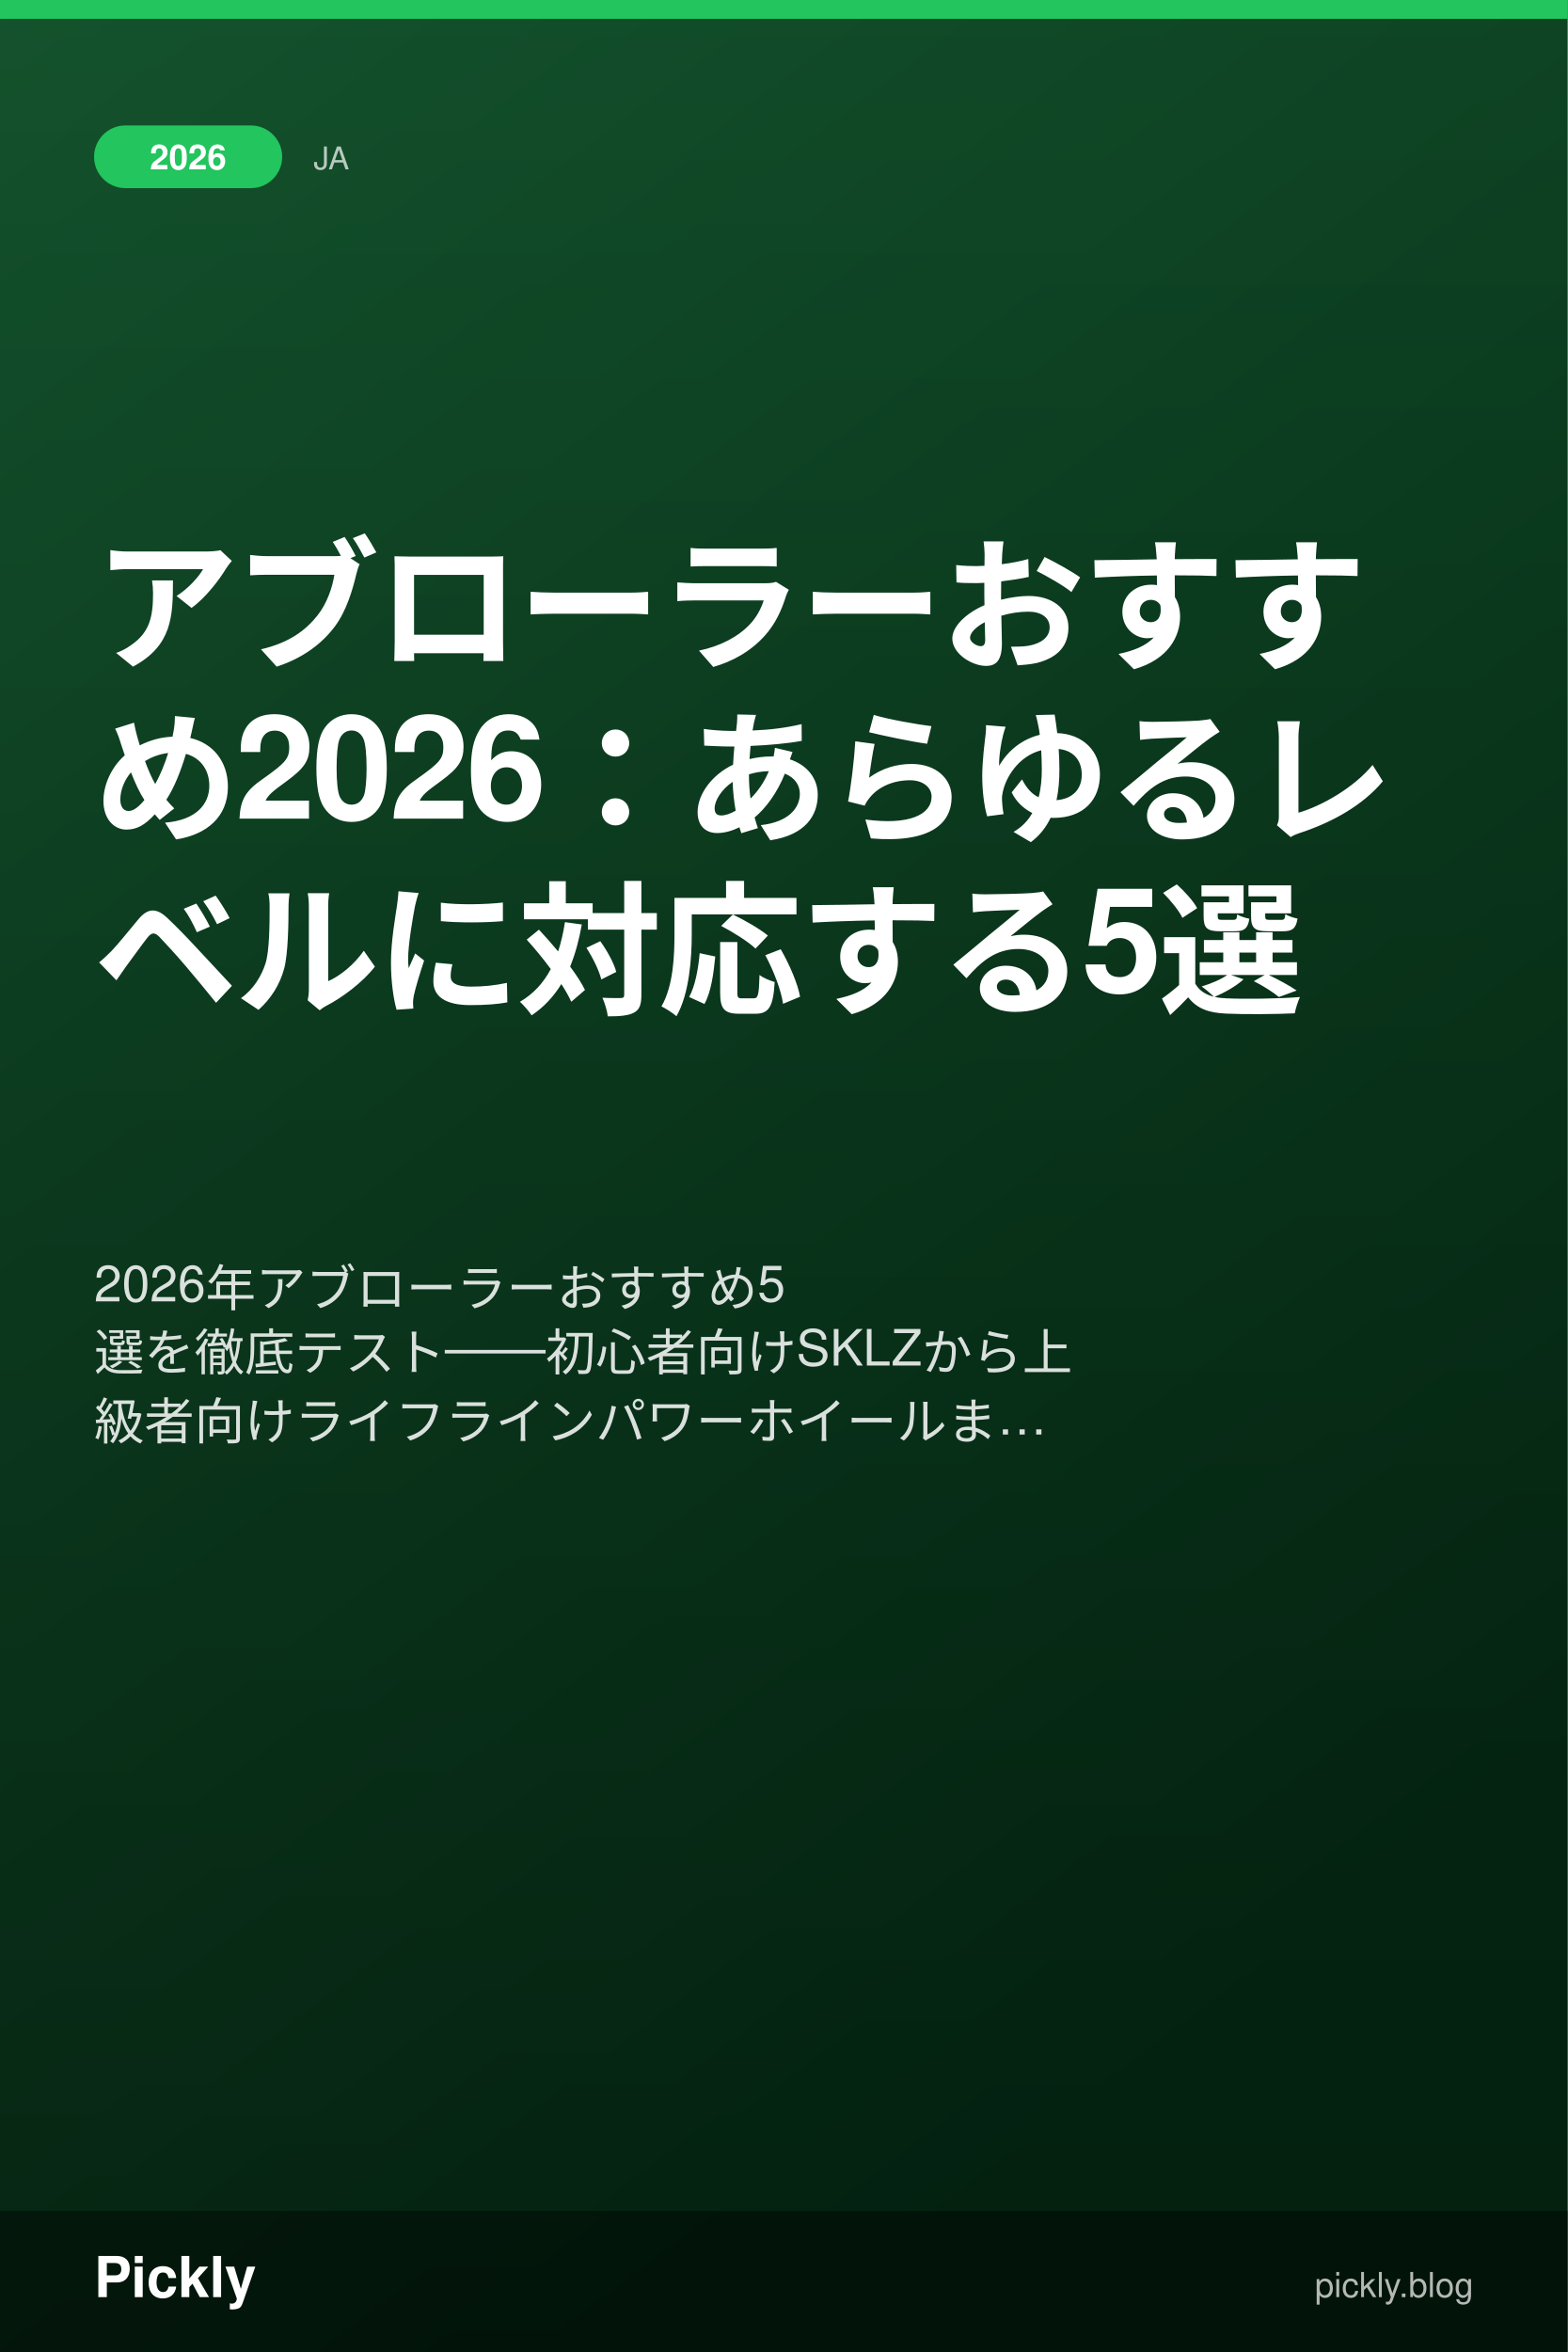
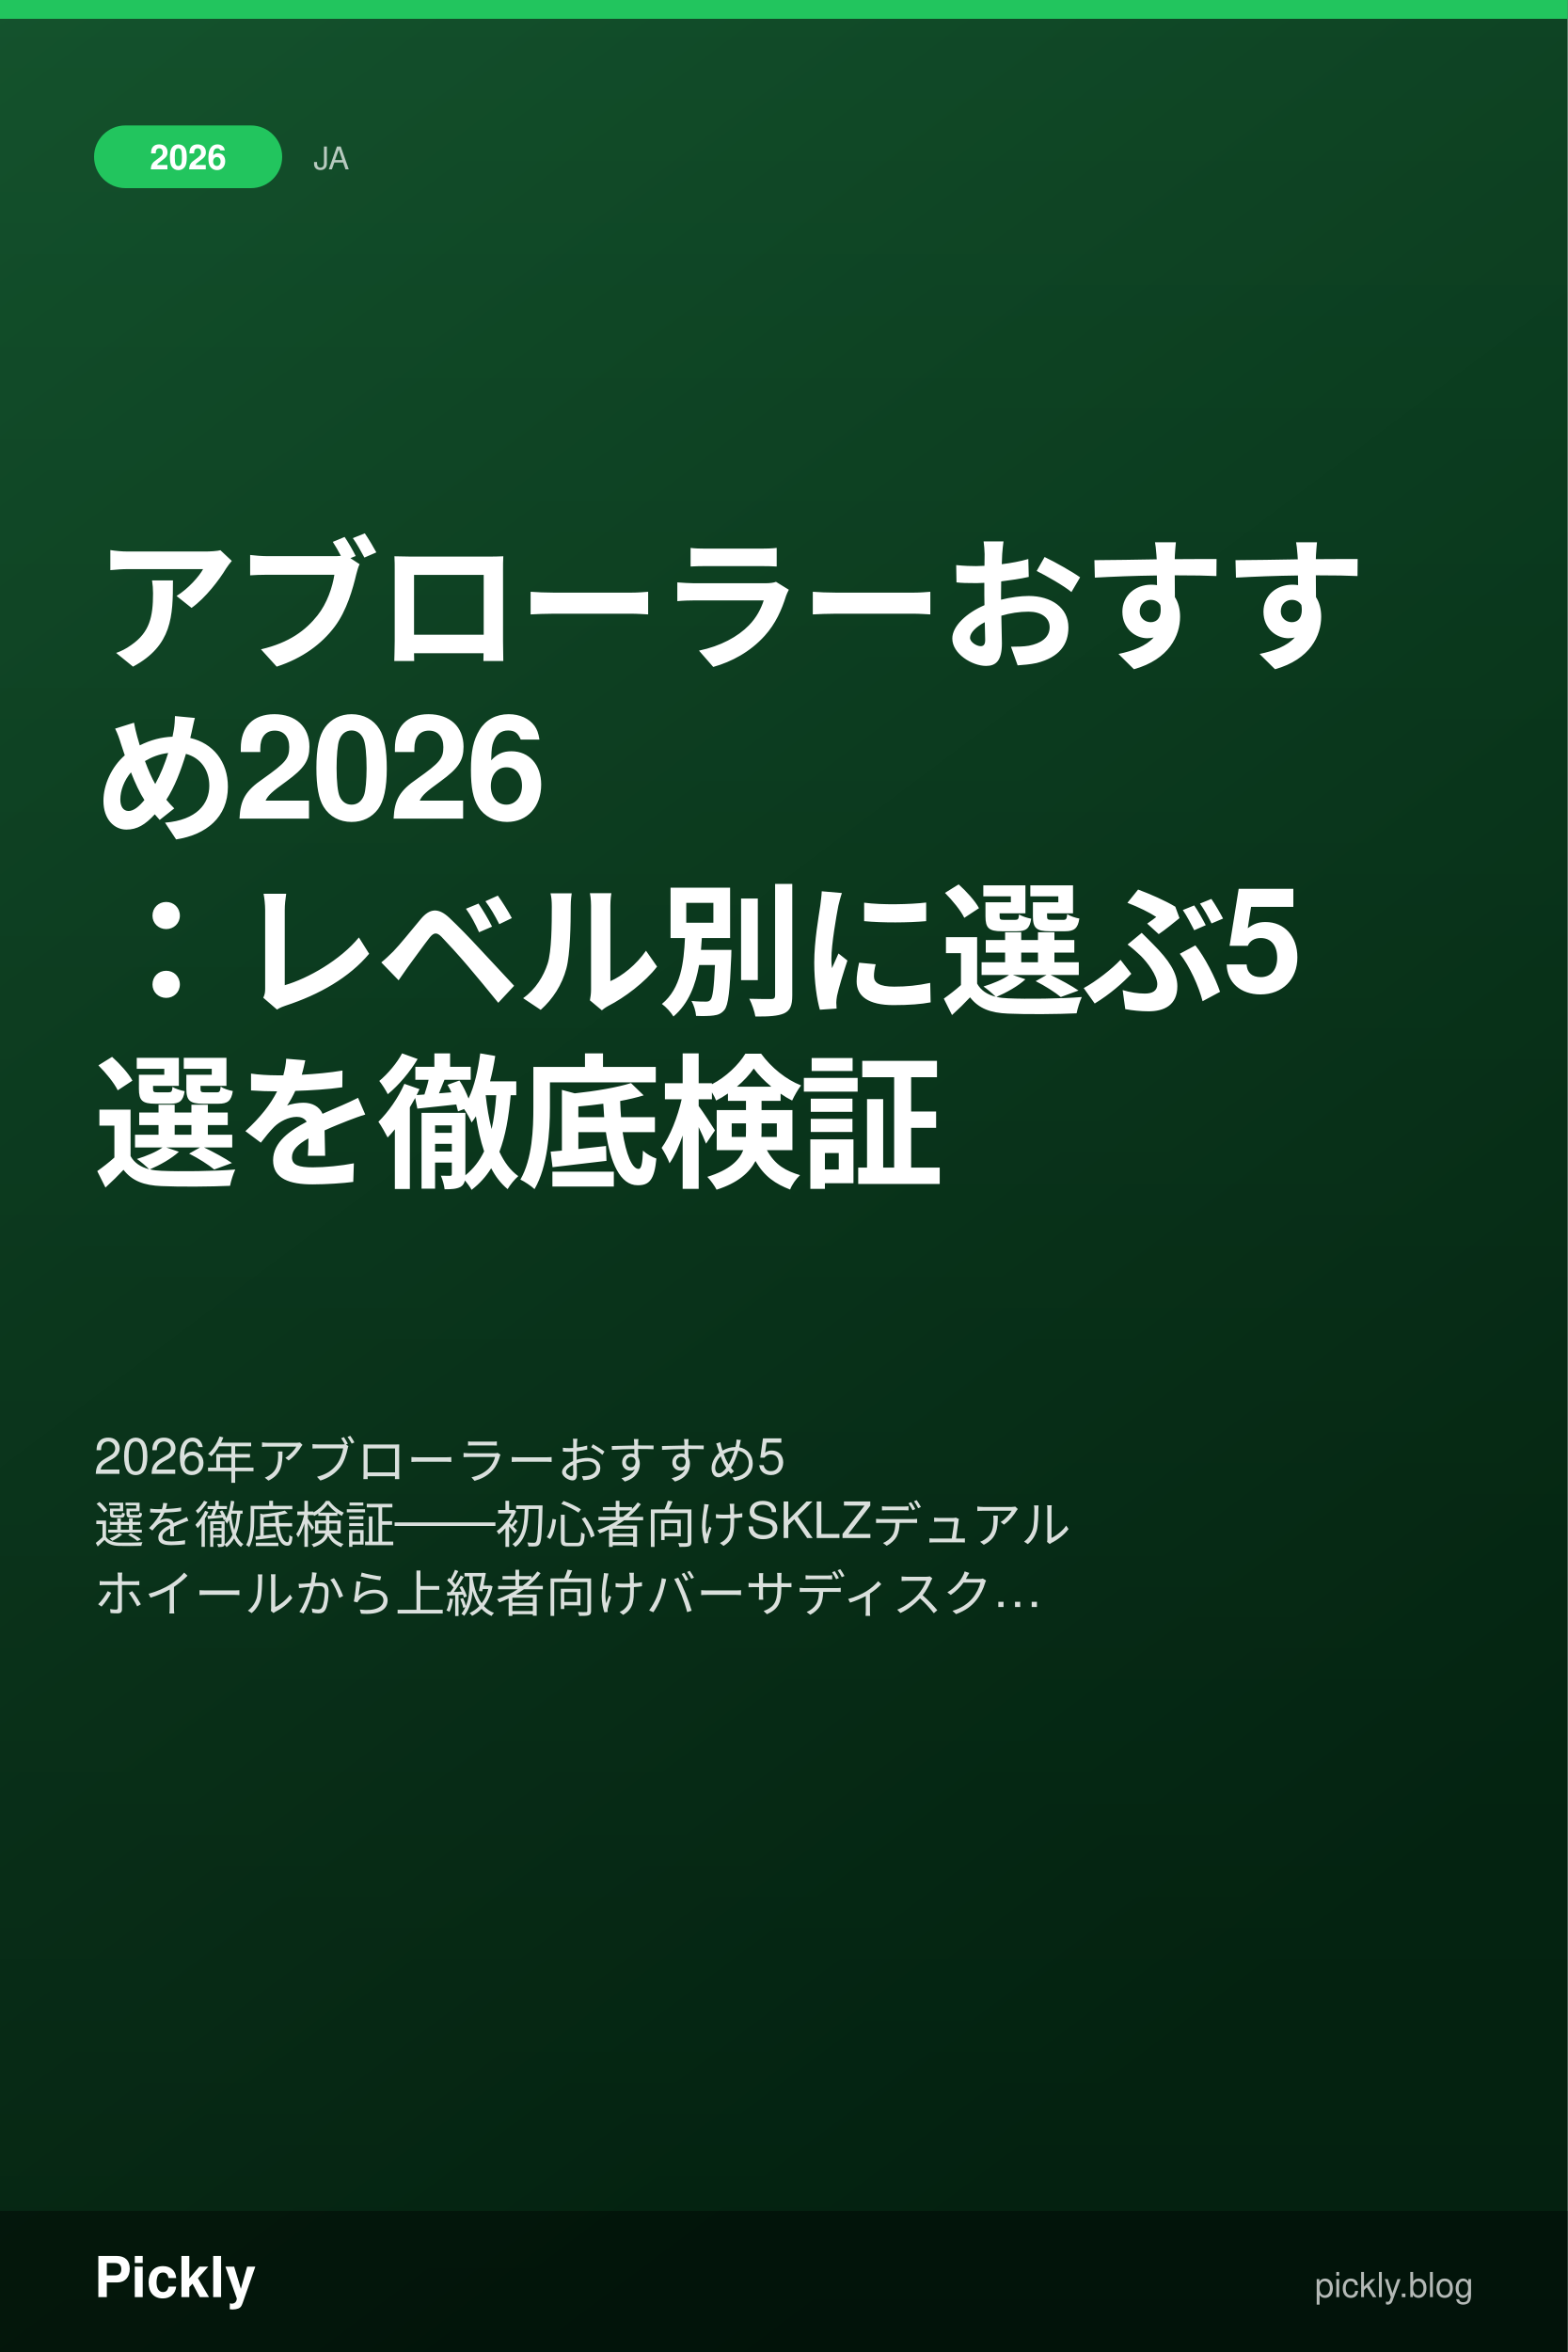
<svg xmlns="http://www.w3.org/2000/svg" width="1000" height="1500" viewBox="0 0 1000 1500">
  <defs>
    <linearGradient id="bg" x1="0" y1="0" x2="0.5" y2="1">
      <stop offset="0" stop-color="#14532d" />
      <stop offset="1" stop-color="#052e16" />
    </linearGradient>
    <linearGradient id="overlay" x1="0" y1="0" x2="0" y2="1">
      <stop offset="0" stop-color="rgba(0,0,0,0)" />
      <stop offset="1" stop-color="rgba(0,0,0,0.3)" />
    </linearGradient>
  </defs>
  <rect width="1000" height="1500" fill="url(#bg)" />
  <rect width="1000" height="1500" fill="url(#overlay)" />
  <rect x="0" y="0" width="1000" height="12" fill="#22c55e" />
  <rect x="60" y="80" width="120" height="40" rx="20" fill="#22c55e" />
  <text x="120" y="108" font-family="'Helvetica Neue', Helvetica, Arial, 'Hiragino Sans GB', 'Hiragino Sans', 'PingFang SC', 'PingFang TC', 'Apple SD Gothic Neo', 'Kohinoor Devanagari', 'Devanagari Sangam MN', 'Geeza Pro', 'SF Arabic', Thonburi, 'Sukhumvit Set', 'Arial Unicode MS', sans-serif" font-size="22" fill="#ffffff" font-weight="700" text-anchor="middle">2026</text>
  <text x="200" y="108" font-family="'Helvetica Neue', Helvetica, Arial, 'Hiragino Sans GB', 'Hiragino Sans', 'PingFang SC', 'PingFang TC', 'Apple SD Gothic Neo', 'Kohinoor Devanagari', 'Devanagari Sangam MN', 'Geeza Pro', 'SF Arabic', Thonburi, 'Sukhumvit Set', 'Arial Unicode MS', sans-serif" font-size="20" fill="rgba(255,255,255,0.7)" font-weight="500">JA</text>
  <text x="60" y="420" font-family="'Helvetica Neue', Helvetica, Arial, 'Hiragino Sans GB', 'Hiragino Sans', 'PingFang SC', 'PingFang TC', 'Apple SD Gothic Neo', 'Kohinoor Devanagari', 'Devanagari Sangam MN', 'Geeza Pro', 'SF Arabic', Thonburi, 'Sukhumvit Set', 'Arial Unicode MS', sans-serif" font-size="92" fill="#ffffff" font-weight="900" letter-spacing="-2" text-anchor="start">アブローラーおすす</text>
-   <text x="60" y="530" font-family="'Helvetica Neue', Helvetica, Arial, 'Hiragino Sans GB', 'Hiragino Sans', 'PingFang SC', 'PingFang TC', 'Apple SD Gothic Neo', 'Kohinoor Devanagari', 'Devanagari Sangam MN', 'Geeza Pro', 'SF Arabic', Thonburi, 'Sukhumvit Set', 'Arial Unicode MS', sans-serif" font-size="92" fill="#ffffff" font-weight="900" letter-spacing="-2" text-anchor="start">め2026：あらゆるレ</text>
-   <text x="60" y="640" font-family="'Helvetica Neue', Helvetica, Arial, 'Hiragino Sans GB', 'Hiragino Sans', 'PingFang SC', 'PingFang TC', 'Apple SD Gothic Neo', 'Kohinoor Devanagari', 'Devanagari Sangam MN', 'Geeza Pro', 'SF Arabic', Thonburi, 'Sukhumvit Set', 'Arial Unicode MS', sans-serif" font-size="92" fill="#ffffff" font-weight="900" letter-spacing="-2" text-anchor="start">ベルに対応する5選</text>
-   <text x="60" y="830" font-family="'Helvetica Neue', Helvetica, Arial, 'Hiragino Sans GB', 'Hiragino Sans', 'PingFang SC', 'PingFang TC', 'Apple SD Gothic Neo', 'Kohinoor Devanagari', 'Devanagari Sangam MN', 'Geeza Pro', 'SF Arabic', Thonburi, 'Sukhumvit Set', 'Arial Unicode MS', sans-serif" font-size="32" fill="rgba(255,255,255,0.85)" font-weight="400" text-anchor="start">2026年アブローラーおすすめ5</text>
-   <text x="60" y="874" font-family="'Helvetica Neue', Helvetica, Arial, 'Hiragino Sans GB', 'Hiragino Sans', 'PingFang SC', 'PingFang TC', 'Apple SD Gothic Neo', 'Kohinoor Devanagari', 'Devanagari Sangam MN', 'Geeza Pro', 'SF Arabic', Thonburi, 'Sukhumvit Set', 'Arial Unicode MS', sans-serif" font-size="32" fill="rgba(255,255,255,0.85)" font-weight="400" text-anchor="start">選を徹底テスト――初心者向けSKLZから上</text>
-   <text x="60" y="918" font-family="'Helvetica Neue', Helvetica, Arial, 'Hiragino Sans GB', 'Hiragino Sans', 'PingFang SC', 'PingFang TC', 'Apple SD Gothic Neo', 'Kohinoor Devanagari', 'Devanagari Sangam MN', 'Geeza Pro', 'SF Arabic', Thonburi, 'Sukhumvit Set', 'Arial Unicode MS', sans-serif" font-size="32" fill="rgba(255,255,255,0.85)" font-weight="400" text-anchor="start">級者向けライフラインパワーホイールま…</text>
+   <text x="60" y="530" font-family="'Helvetica Neue', Helvetica, Arial, 'Hiragino Sans GB', 'Hiragino Sans', 'PingFang SC', 'PingFang TC', 'Apple SD Gothic Neo', 'Kohinoor Devanagari', 'Devanagari Sangam MN', 'Geeza Pro', 'SF Arabic', Thonburi, 'Sukhumvit Set', 'Arial Unicode MS', sans-serif" font-size="92" fill="#ffffff" font-weight="900" letter-spacing="-2" text-anchor="start">め2026</text>
+   <text x="60" y="640" font-family="'Helvetica Neue', Helvetica, Arial, 'Hiragino Sans GB', 'Hiragino Sans', 'PingFang SC', 'PingFang TC', 'Apple SD Gothic Neo', 'Kohinoor Devanagari', 'Devanagari Sangam MN', 'Geeza Pro', 'SF Arabic', Thonburi, 'Sukhumvit Set', 'Arial Unicode MS', sans-serif" font-size="92" fill="#ffffff" font-weight="900" letter-spacing="-2" text-anchor="start">：レベル別に選ぶ5</text>
+   <text x="60" y="750" font-family="'Helvetica Neue', Helvetica, Arial, 'Hiragino Sans GB', 'Hiragino Sans', 'PingFang SC', 'PingFang TC', 'Apple SD Gothic Neo', 'Kohinoor Devanagari', 'Devanagari Sangam MN', 'Geeza Pro', 'SF Arabic', Thonburi, 'Sukhumvit Set', 'Arial Unicode MS', sans-serif" font-size="92" fill="#ffffff" font-weight="900" letter-spacing="-2" text-anchor="start">選を徹底検証</text>
+   <text x="60" y="940" font-family="'Helvetica Neue', Helvetica, Arial, 'Hiragino Sans GB', 'Hiragino Sans', 'PingFang SC', 'PingFang TC', 'Apple SD Gothic Neo', 'Kohinoor Devanagari', 'Devanagari Sangam MN', 'Geeza Pro', 'SF Arabic', Thonburi, 'Sukhumvit Set', 'Arial Unicode MS', sans-serif" font-size="32" fill="rgba(255,255,255,0.85)" font-weight="400" text-anchor="start">2026年アブローラーおすすめ5</text>
+   <text x="60" y="984" font-family="'Helvetica Neue', Helvetica, Arial, 'Hiragino Sans GB', 'Hiragino Sans', 'PingFang SC', 'PingFang TC', 'Apple SD Gothic Neo', 'Kohinoor Devanagari', 'Devanagari Sangam MN', 'Geeza Pro', 'SF Arabic', Thonburi, 'Sukhumvit Set', 'Arial Unicode MS', sans-serif" font-size="32" fill="rgba(255,255,255,0.85)" font-weight="400" text-anchor="start">選を徹底検証――初心者向けSKLZデュアル</text>
+   <text x="60" y="1028" font-family="'Helvetica Neue', Helvetica, Arial, 'Hiragino Sans GB', 'Hiragino Sans', 'PingFang SC', 'PingFang TC', 'Apple SD Gothic Neo', 'Kohinoor Devanagari', 'Devanagari Sangam MN', 'Geeza Pro', 'SF Arabic', Thonburi, 'Sukhumvit Set', 'Arial Unicode MS', sans-serif" font-size="32" fill="rgba(255,255,255,0.85)" font-weight="400" text-anchor="start">ホイールから上級者向けバーサディスク…</text>
  <rect x="0" y="1410" width="1000" height="90" fill="rgba(0,0,0,0.4)" />
  <text x="60" y="1465" font-family="'Helvetica Neue', Helvetica, Arial, 'Hiragino Sans GB', 'Hiragino Sans', 'PingFang SC', 'PingFang TC', 'Apple SD Gothic Neo', 'Kohinoor Devanagari', 'Devanagari Sangam MN', 'Geeza Pro', 'SF Arabic', Thonburi, 'Sukhumvit Set', 'Arial Unicode MS', sans-serif" font-size="36" fill="#ffffff" font-weight="800">Pickly</text>
  <text x="940" y="1465" font-family="'Helvetica Neue', Helvetica, Arial, 'Hiragino Sans GB', 'Hiragino Sans', 'PingFang SC', 'PingFang TC', 'Apple SD Gothic Neo', 'Kohinoor Devanagari', 'Devanagari Sangam MN', 'Geeza Pro', 'SF Arabic', Thonburi, 'Sukhumvit Set', 'Arial Unicode MS', sans-serif" font-size="22" fill="rgba(255,255,255,0.7)" font-weight="500" text-anchor="end">pickly.blog</text>
</svg>
